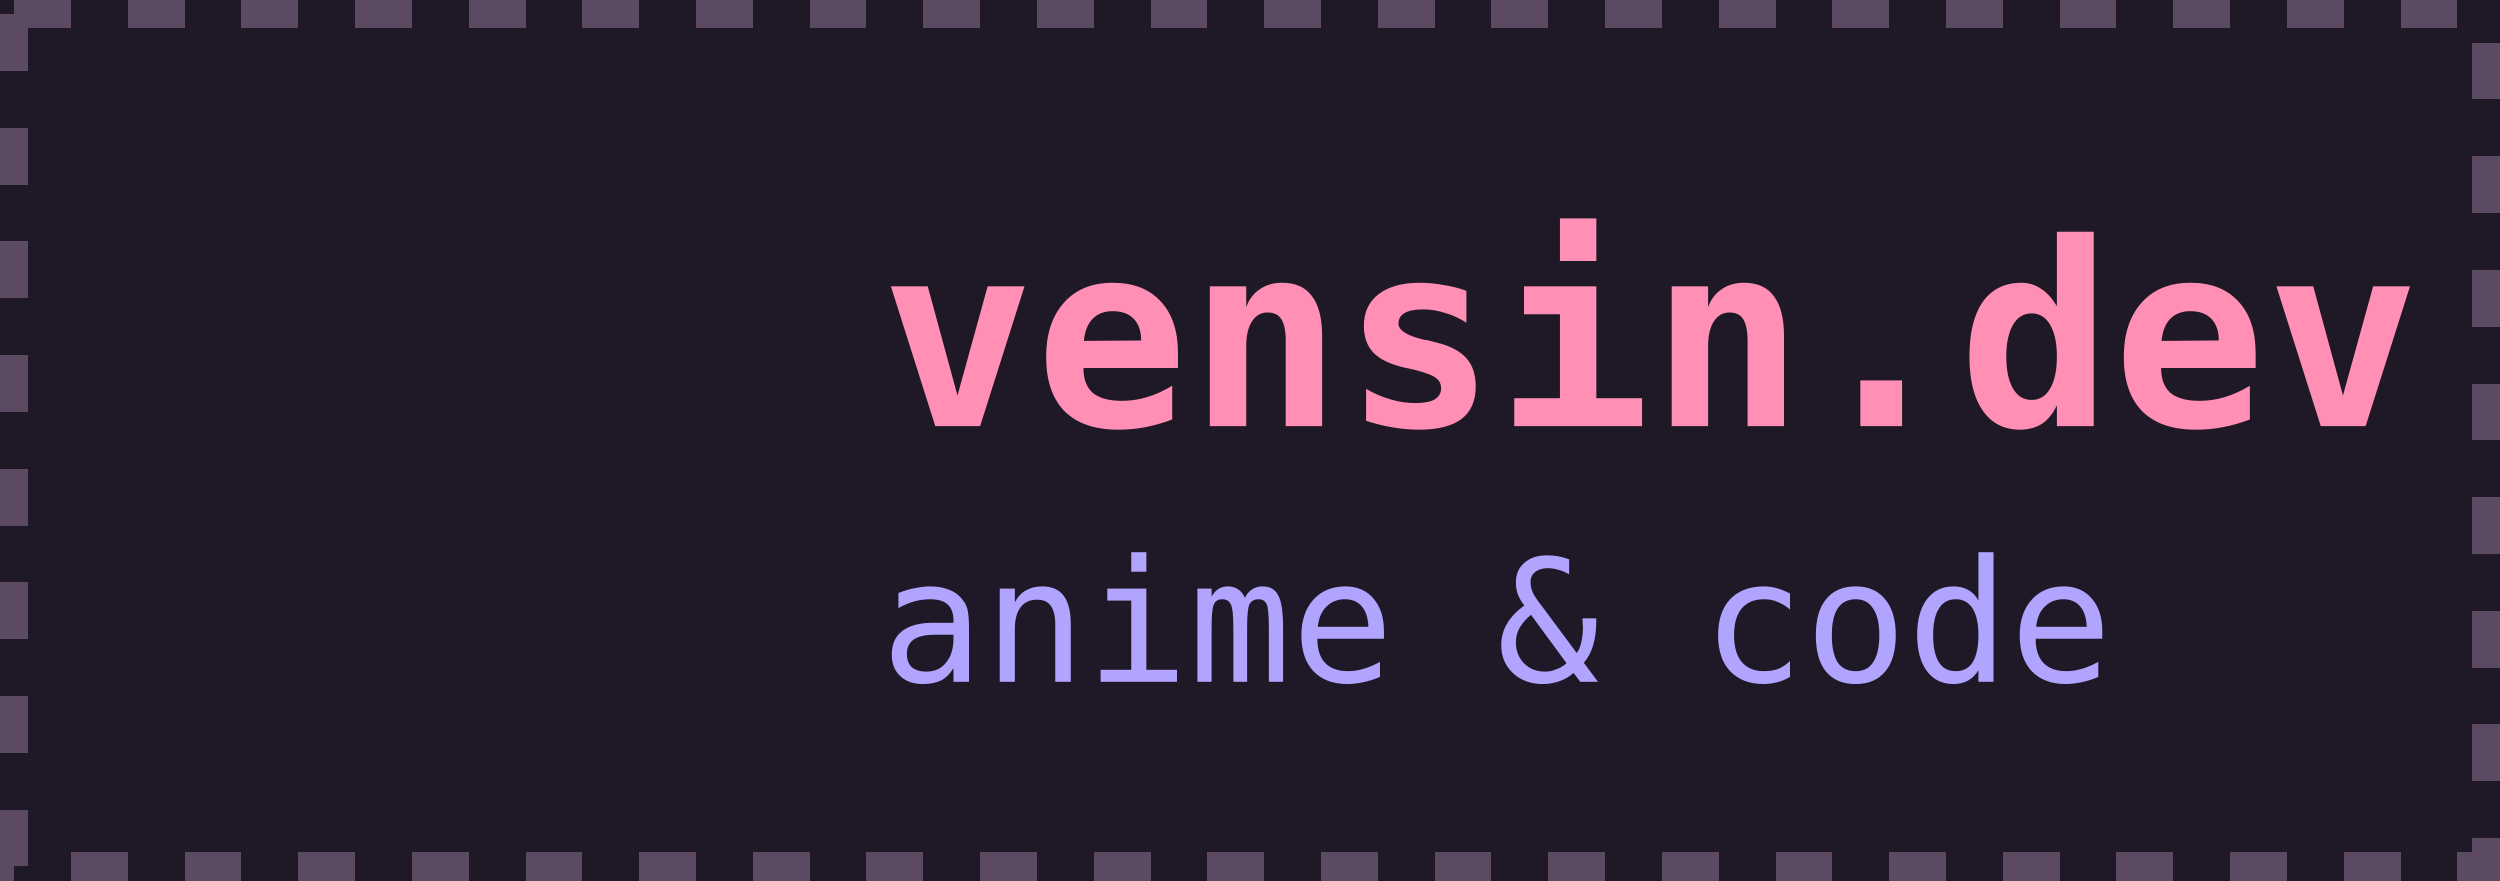
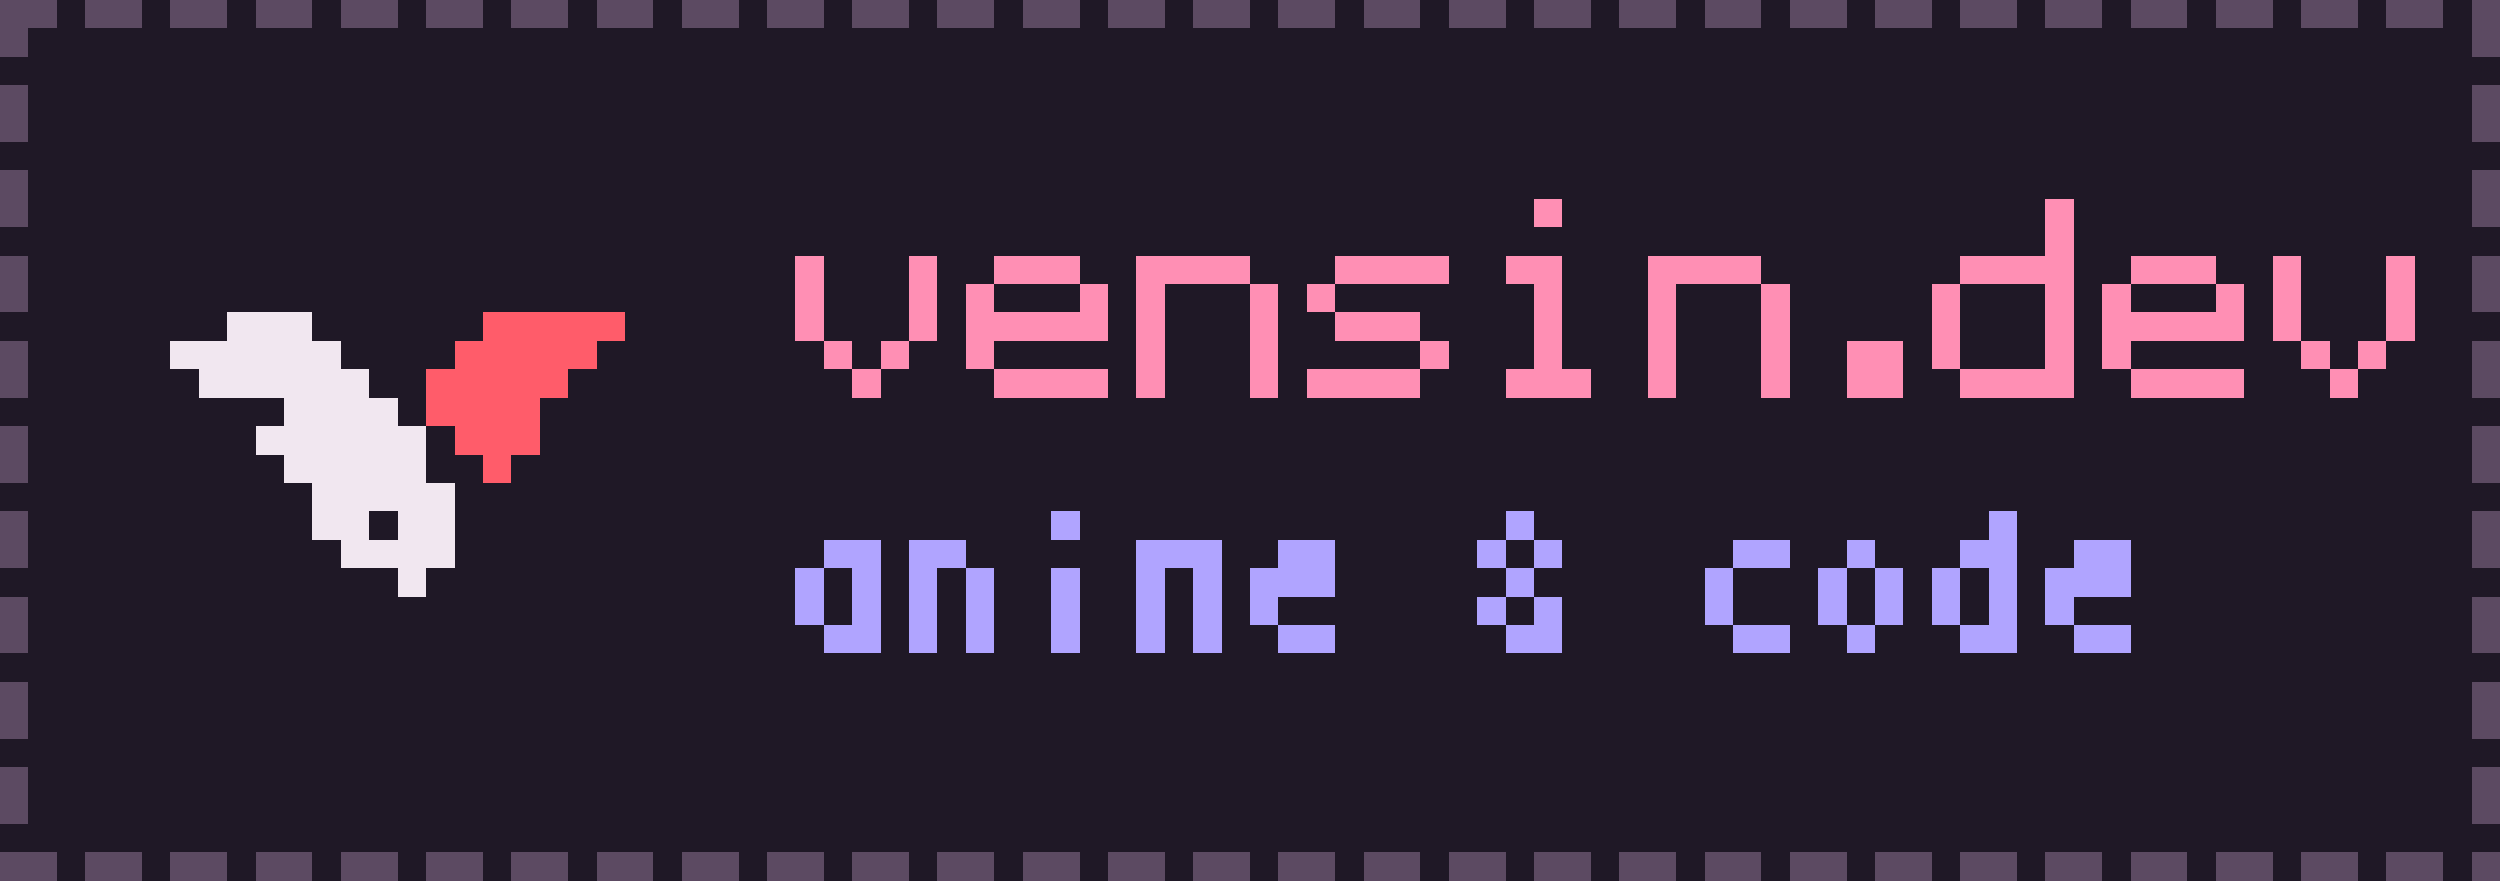
<svg xmlns="http://www.w3.org/2000/svg" width="88" height="31" viewBox="0 0 88 31" shape-rendering="crispEdges">
  <rect width="88" height="31" fill="#1f1826" />
-   <rect x="0.5" y="0.5" width="87" height="30" fill="none" stroke="#5c4a62" stroke-dasharray="2 2" />
-   <text x="31" y="15" font-family="Consolas, DejaVu Sans Mono, monospace" font-size="9" font-weight="bold" fill="#ff8fb4">vensin.dev</text>
-   <text x="31" y="24" font-family="Consolas, DejaVu Sans Mono, monospace" font-size="6" fill="#b0a4ff">anime &amp; code</text>
+   <rect x="0" y="0" width="2" height="1" fill="#5c4a62" />
+   <rect x="3" y="0" width="2" height="1" fill="#5c4a62" />
+   <rect x="6" y="0" width="2" height="1" fill="#5c4a62" />
+   <rect x="9" y="0" width="2" height="1" fill="#5c4a62" />
+   <rect x="12" y="0" width="2" height="1" fill="#5c4a62" />
+   <rect x="15" y="0" width="2" height="1" fill="#5c4a62" />
+   <rect x="18" y="0" width="2" height="1" fill="#5c4a62" />
+   <rect x="21" y="0" width="2" height="1" fill="#5c4a62" />
+   <rect x="24" y="0" width="2" height="1" fill="#5c4a62" />
+   <rect x="27" y="0" width="2" height="1" fill="#5c4a62" />
+   <rect x="30" y="0" width="2" height="1" fill="#5c4a62" />
+   <rect x="33" y="0" width="2" height="1" fill="#5c4a62" />
+   <rect x="36" y="0" width="2" height="1" fill="#5c4a62" />
+   <rect x="39" y="0" width="2" height="1" fill="#5c4a62" />
+   <rect x="42" y="0" width="2" height="1" fill="#5c4a62" />
+   <rect x="45" y="0" width="2" height="1" fill="#5c4a62" />
+   <rect x="48" y="0" width="2" height="1" fill="#5c4a62" />
+   <rect x="51" y="0" width="2" height="1" fill="#5c4a62" />
+   <rect x="54" y="0" width="2" height="1" fill="#5c4a62" />
+   <rect x="57" y="0" width="2" height="1" fill="#5c4a62" />
+   <rect x="60" y="0" width="2" height="1" fill="#5c4a62" />
+   <rect x="63" y="0" width="2" height="1" fill="#5c4a62" />
+   <rect x="66" y="0" width="2" height="1" fill="#5c4a62" />
+   <rect x="69" y="0" width="2" height="1" fill="#5c4a62" />
+   <rect x="72" y="0" width="2" height="1" fill="#5c4a62" />
+   <rect x="75" y="0" width="2" height="1" fill="#5c4a62" />
+   <rect x="78" y="0" width="2" height="1" fill="#5c4a62" />
+   <rect x="81" y="0" width="2" height="1" fill="#5c4a62" />
+   <rect x="84" y="0" width="2" height="1" fill="#5c4a62" />
+   <rect x="87" y="0" width="1" height="1" fill="#5c4a62" />
+   <rect x="0" y="1" width="1" height="1" fill="#5c4a62" />
+   <rect x="87" y="1" width="1" height="1" fill="#5c4a62" />
+   <rect x="0" y="3" width="1" height="1" fill="#5c4a62" />
+   <rect x="87" y="3" width="1" height="1" fill="#5c4a62" />
+   <rect x="0" y="4" width="1" height="1" fill="#5c4a62" />
+   <rect x="87" y="4" width="1" height="1" fill="#5c4a62" />
+   <rect x="0" y="6" width="1" height="1" fill="#5c4a62" />
+   <rect x="87" y="6" width="1" height="1" fill="#5c4a62" />
+   <rect x="0" y="7" width="1" height="1" fill="#5c4a62" />
+   <rect x="54" y="7" width="1" height="1" fill="#ff8fb4" />
+   <rect x="72" y="7" width="1" height="1" fill="#ff8fb4" />
+   <rect x="87" y="7" width="1" height="1" fill="#5c4a62" />
+   <rect x="72" y="8" width="1" height="1" fill="#ff8fb4" />
+   <rect x="0" y="9" width="1" height="1" fill="#5c4a62" />
+   <rect x="28" y="9" width="1" height="1" fill="#ff8fb4" />
+   <rect x="32" y="9" width="1" height="1" fill="#ff8fb4" />
+   <rect x="35" y="9" width="3" height="1" fill="#ff8fb4" />
+   <rect x="40" y="9" width="4" height="1" fill="#ff8fb4" />
+   <rect x="47" y="9" width="4" height="1" fill="#ff8fb4" />
+   <rect x="53" y="9" width="2" height="1" fill="#ff8fb4" />
+   <rect x="58" y="9" width="4" height="1" fill="#ff8fb4" />
+   <rect x="69" y="9" width="4" height="1" fill="#ff8fb4" />
+   <rect x="75" y="9" width="3" height="1" fill="#ff8fb4" />
+   <rect x="80" y="9" width="1" height="1" fill="#ff8fb4" />
+   <rect x="84" y="9" width="1" height="1" fill="#ff8fb4" />
+   <rect x="87" y="9" width="1" height="1" fill="#5c4a62" />
+   <rect x="0" y="10" width="1" height="1" fill="#5c4a62" />
+   <rect x="28" y="10" width="1" height="1" fill="#ff8fb4" />
+   <rect x="32" y="10" width="1" height="1" fill="#ff8fb4" />
+   <rect x="34" y="10" width="1" height="1" fill="#ff8fb4" />
+   <rect x="38" y="10" width="1" height="1" fill="#ff8fb4" />
+   <rect x="40" y="10" width="1" height="1" fill="#ff8fb4" />
+   <rect x="44" y="10" width="1" height="1" fill="#ff8fb4" />
+   <rect x="46" y="10" width="1" height="1" fill="#ff8fb4" />
+   <rect x="54" y="10" width="1" height="1" fill="#ff8fb4" />
+   <rect x="58" y="10" width="1" height="1" fill="#ff8fb4" />
+   <rect x="62" y="10" width="1" height="1" fill="#ff8fb4" />
+   <rect x="68" y="10" width="1" height="1" fill="#ff8fb4" />
+   <rect x="72" y="10" width="1" height="1" fill="#ff8fb4" />
+   <rect x="74" y="10" width="1" height="1" fill="#ff8fb4" />
+   <rect x="78" y="10" width="1" height="1" fill="#ff8fb4" />
+   <rect x="80" y="10" width="1" height="1" fill="#ff8fb4" />
+   <rect x="84" y="10" width="1" height="1" fill="#ff8fb4" />
+   <rect x="87" y="10" width="1" height="1" fill="#5c4a62" />
+   <rect x="8" y="11" width="3" height="1" fill="#f1e7f0" />
+   <rect x="17" y="11" width="5" height="1" fill="#ff5c6a" />
+   <rect x="28" y="11" width="1" height="1" fill="#ff8fb4" />
+   <rect x="32" y="11" width="1" height="1" fill="#ff8fb4" />
+   <rect x="34" y="11" width="5" height="1" fill="#ff8fb4" />
+   <rect x="40" y="11" width="1" height="1" fill="#ff8fb4" />
+   <rect x="44" y="11" width="1" height="1" fill="#ff8fb4" />
+   <rect x="47" y="11" width="3" height="1" fill="#ff8fb4" />
+   <rect x="54" y="11" width="1" height="1" fill="#ff8fb4" />
+   <rect x="58" y="11" width="1" height="1" fill="#ff8fb4" />
+   <rect x="62" y="11" width="1" height="1" fill="#ff8fb4" />
+   <rect x="68" y="11" width="1" height="1" fill="#ff8fb4" />
+   <rect x="72" y="11" width="1" height="1" fill="#ff8fb4" />
+   <rect x="74" y="11" width="5" height="1" fill="#ff8fb4" />
+   <rect x="80" y="11" width="1" height="1" fill="#ff8fb4" />
+   <rect x="84" y="11" width="1" height="1" fill="#ff8fb4" />
+   <rect x="0" y="12" width="1" height="1" fill="#5c4a62" />
+   <rect x="6" y="12" width="6" height="1" fill="#f1e7f0" />
+   <rect x="16" y="12" width="5" height="1" fill="#ff5c6a" />
+   <rect x="29" y="12" width="1" height="1" fill="#ff8fb4" />
+   <rect x="31" y="12" width="1" height="1" fill="#ff8fb4" />
+   <rect x="34" y="12" width="1" height="1" fill="#ff8fb4" />
+   <rect x="40" y="12" width="1" height="1" fill="#ff8fb4" />
+   <rect x="44" y="12" width="1" height="1" fill="#ff8fb4" />
+   <rect x="50" y="12" width="1" height="1" fill="#ff8fb4" />
+   <rect x="54" y="12" width="1" height="1" fill="#ff8fb4" />
+   <rect x="58" y="12" width="1" height="1" fill="#ff8fb4" />
+   <rect x="62" y="12" width="1" height="1" fill="#ff8fb4" />
+   <rect x="65" y="12" width="2" height="1" fill="#ff8fb4" />
+   <rect x="68" y="12" width="1" height="1" fill="#ff8fb4" />
+   <rect x="72" y="12" width="1" height="1" fill="#ff8fb4" />
+   <rect x="74" y="12" width="1" height="1" fill="#ff8fb4" />
+   <rect x="81" y="12" width="1" height="1" fill="#ff8fb4" />
+   <rect x="83" y="12" width="1" height="1" fill="#ff8fb4" />
+   <rect x="87" y="12" width="1" height="1" fill="#5c4a62" />
+   <rect x="0" y="13" width="1" height="1" fill="#5c4a62" />
+   <rect x="7" y="13" width="6" height="1" fill="#f1e7f0" />
+   <rect x="15" y="13" width="5" height="1" fill="#ff5c6a" />
+   <rect x="30" y="13" width="1" height="1" fill="#ff8fb4" />
+   <rect x="35" y="13" width="4" height="1" fill="#ff8fb4" />
+   <rect x="40" y="13" width="1" height="1" fill="#ff8fb4" />
+   <rect x="44" y="13" width="1" height="1" fill="#ff8fb4" />
+   <rect x="46" y="13" width="4" height="1" fill="#ff8fb4" />
+   <rect x="53" y="13" width="3" height="1" fill="#ff8fb4" />
+   <rect x="58" y="13" width="1" height="1" fill="#ff8fb4" />
+   <rect x="62" y="13" width="1" height="1" fill="#ff8fb4" />
+   <rect x="65" y="13" width="2" height="1" fill="#ff8fb4" />
+   <rect x="69" y="13" width="4" height="1" fill="#ff8fb4" />
+   <rect x="75" y="13" width="4" height="1" fill="#ff8fb4" />
+   <rect x="82" y="13" width="1" height="1" fill="#ff8fb4" />
+   <rect x="87" y="13" width="1" height="1" fill="#5c4a62" />
+   <rect x="10" y="14" width="4" height="1" fill="#f1e7f0" />
+   <rect x="15" y="14" width="4" height="1" fill="#ff5c6a" />
+   <rect x="0" y="15" width="1" height="1" fill="#5c4a62" />
+   <rect x="9" y="15" width="6" height="1" fill="#f1e7f0" />
+   <rect x="16" y="15" width="3" height="1" fill="#ff5c6a" />
+   <rect x="87" y="15" width="1" height="1" fill="#5c4a62" />
+   <rect x="0" y="16" width="1" height="1" fill="#5c4a62" />
+   <rect x="10" y="16" width="5" height="1" fill="#f1e7f0" />
+   <rect x="17" y="16" width="1" height="1" fill="#ff5c6a" />
+   <rect x="87" y="16" width="1" height="1" fill="#5c4a62" />
+   <rect x="11" y="17" width="5" height="1" fill="#f1e7f0" />
+   <rect x="0" y="18" width="1" height="1" fill="#5c4a62" />
+   <rect x="11" y="18" width="2" height="1" fill="#f1e7f0" />
+   <rect x="14" y="18" width="2" height="1" fill="#f1e7f0" />
+   <rect x="37" y="18" width="1" height="1" fill="#b0a4ff" />
+   <rect x="53" y="18" width="1" height="1" fill="#b0a4ff" />
+   <rect x="70" y="18" width="1" height="1" fill="#b0a4ff" />
+   <rect x="87" y="18" width="1" height="1" fill="#5c4a62" />
+   <rect x="0" y="19" width="1" height="1" fill="#5c4a62" />
+   <rect x="12" y="19" width="4" height="1" fill="#f1e7f0" />
+   <rect x="29" y="19" width="2" height="1" fill="#b0a4ff" />
+   <rect x="32" y="19" width="2" height="1" fill="#b0a4ff" />
+   <rect x="40" y="19" width="3" height="1" fill="#b0a4ff" />
+   <rect x="45" y="19" width="2" height="1" fill="#b0a4ff" />
+   <rect x="52" y="19" width="1" height="1" fill="#b0a4ff" />
+   <rect x="54" y="19" width="1" height="1" fill="#b0a4ff" />
+   <rect x="61" y="19" width="2" height="1" fill="#b0a4ff" />
+   <rect x="65" y="19" width="1" height="1" fill="#b0a4ff" />
+   <rect x="69" y="19" width="2" height="1" fill="#b0a4ff" />
+   <rect x="73" y="19" width="2" height="1" fill="#b0a4ff" />
+   <rect x="87" y="19" width="1" height="1" fill="#5c4a62" />
+   <rect x="14" y="20" width="1" height="1" fill="#f1e7f0" />
+   <rect x="28" y="20" width="1" height="1" fill="#b0a4ff" />
+   <rect x="30" y="20" width="1" height="1" fill="#b0a4ff" />
+   <rect x="32" y="20" width="1" height="1" fill="#b0a4ff" />
+   <rect x="34" y="20" width="1" height="1" fill="#b0a4ff" />
+   <rect x="37" y="20" width="1" height="1" fill="#b0a4ff" />
+   <rect x="40" y="20" width="1" height="1" fill="#b0a4ff" />
+   <rect x="42" y="20" width="1" height="1" fill="#b0a4ff" />
+   <rect x="44" y="20" width="3" height="1" fill="#b0a4ff" />
+   <rect x="53" y="20" width="1" height="1" fill="#b0a4ff" />
+   <rect x="60" y="20" width="1" height="1" fill="#b0a4ff" />
+   <rect x="64" y="20" width="1" height="1" fill="#b0a4ff" />
+   <rect x="66" y="20" width="1" height="1" fill="#b0a4ff" />
+   <rect x="68" y="20" width="1" height="1" fill="#b0a4ff" />
+   <rect x="70" y="20" width="1" height="1" fill="#b0a4ff" />
+   <rect x="72" y="20" width="3" height="1" fill="#b0a4ff" />
+   <rect x="0" y="21" width="1" height="1" fill="#5c4a62" />
+   <rect x="28" y="21" width="1" height="1" fill="#b0a4ff" />
+   <rect x="30" y="21" width="1" height="1" fill="#b0a4ff" />
+   <rect x="32" y="21" width="1" height="1" fill="#b0a4ff" />
+   <rect x="34" y="21" width="1" height="1" fill="#b0a4ff" />
+   <rect x="37" y="21" width="1" height="1" fill="#b0a4ff" />
+   <rect x="40" y="21" width="1" height="1" fill="#b0a4ff" />
+   <rect x="42" y="21" width="1" height="1" fill="#b0a4ff" />
+   <rect x="44" y="21" width="1" height="1" fill="#b0a4ff" />
+   <rect x="52" y="21" width="1" height="1" fill="#b0a4ff" />
+   <rect x="54" y="21" width="1" height="1" fill="#b0a4ff" />
+   <rect x="60" y="21" width="1" height="1" fill="#b0a4ff" />
+   <rect x="64" y="21" width="1" height="1" fill="#b0a4ff" />
+   <rect x="66" y="21" width="1" height="1" fill="#b0a4ff" />
+   <rect x="68" y="21" width="1" height="1" fill="#b0a4ff" />
+   <rect x="70" y="21" width="1" height="1" fill="#b0a4ff" />
+   <rect x="72" y="21" width="1" height="1" fill="#b0a4ff" />
+   <rect x="87" y="21" width="1" height="1" fill="#5c4a62" />
+   <rect x="0" y="22" width="1" height="1" fill="#5c4a62" />
+   <rect x="29" y="22" width="2" height="1" fill="#b0a4ff" />
+   <rect x="32" y="22" width="1" height="1" fill="#b0a4ff" />
+   <rect x="34" y="22" width="1" height="1" fill="#b0a4ff" />
+   <rect x="37" y="22" width="1" height="1" fill="#b0a4ff" />
+   <rect x="40" y="22" width="1" height="1" fill="#b0a4ff" />
+   <rect x="42" y="22" width="1" height="1" fill="#b0a4ff" />
+   <rect x="45" y="22" width="2" height="1" fill="#b0a4ff" />
+   <rect x="53" y="22" width="2" height="1" fill="#b0a4ff" />
+   <rect x="61" y="22" width="2" height="1" fill="#b0a4ff" />
+   <rect x="65" y="22" width="1" height="1" fill="#b0a4ff" />
+   <rect x="69" y="22" width="2" height="1" fill="#b0a4ff" />
+   <rect x="73" y="22" width="2" height="1" fill="#b0a4ff" />
+   <rect x="87" y="22" width="1" height="1" fill="#5c4a62" />
+   <rect x="0" y="24" width="1" height="1" fill="#5c4a62" />
+   <rect x="87" y="24" width="1" height="1" fill="#5c4a62" />
+   <rect x="0" y="25" width="1" height="1" fill="#5c4a62" />
+   <rect x="87" y="25" width="1" height="1" fill="#5c4a62" />
+   <rect x="0" y="27" width="1" height="1" fill="#5c4a62" />
+   <rect x="87" y="27" width="1" height="1" fill="#5c4a62" />
+   <rect x="0" y="28" width="1" height="1" fill="#5c4a62" />
+   <rect x="87" y="28" width="1" height="1" fill="#5c4a62" />
+   <rect x="0" y="30" width="2" height="1" fill="#5c4a62" />
+   <rect x="3" y="30" width="2" height="1" fill="#5c4a62" />
+   <rect x="6" y="30" width="2" height="1" fill="#5c4a62" />
+   <rect x="9" y="30" width="2" height="1" fill="#5c4a62" />
+   <rect x="12" y="30" width="2" height="1" fill="#5c4a62" />
+   <rect x="15" y="30" width="2" height="1" fill="#5c4a62" />
+   <rect x="18" y="30" width="2" height="1" fill="#5c4a62" />
+   <rect x="21" y="30" width="2" height="1" fill="#5c4a62" />
+   <rect x="24" y="30" width="2" height="1" fill="#5c4a62" />
+   <rect x="27" y="30" width="2" height="1" fill="#5c4a62" />
+   <rect x="30" y="30" width="2" height="1" fill="#5c4a62" />
+   <rect x="33" y="30" width="2" height="1" fill="#5c4a62" />
+   <rect x="36" y="30" width="2" height="1" fill="#5c4a62" />
+   <rect x="39" y="30" width="2" height="1" fill="#5c4a62" />
+   <rect x="42" y="30" width="2" height="1" fill="#5c4a62" />
+   <rect x="45" y="30" width="2" height="1" fill="#5c4a62" />
+   <rect x="48" y="30" width="2" height="1" fill="#5c4a62" />
+   <rect x="51" y="30" width="2" height="1" fill="#5c4a62" />
+   <rect x="54" y="30" width="2" height="1" fill="#5c4a62" />
+   <rect x="57" y="30" width="2" height="1" fill="#5c4a62" />
+   <rect x="60" y="30" width="2" height="1" fill="#5c4a62" />
+   <rect x="63" y="30" width="2" height="1" fill="#5c4a62" />
+   <rect x="66" y="30" width="2" height="1" fill="#5c4a62" />
+   <rect x="69" y="30" width="2" height="1" fill="#5c4a62" />
+   <rect x="72" y="30" width="2" height="1" fill="#5c4a62" />
+   <rect x="75" y="30" width="2" height="1" fill="#5c4a62" />
+   <rect x="78" y="30" width="2" height="1" fill="#5c4a62" />
+   <rect x="81" y="30" width="2" height="1" fill="#5c4a62" />
+   <rect x="84" y="30" width="2" height="1" fill="#5c4a62" />
+   <rect x="87" y="30" width="1" height="1" fill="#5c4a62" />
</svg>
